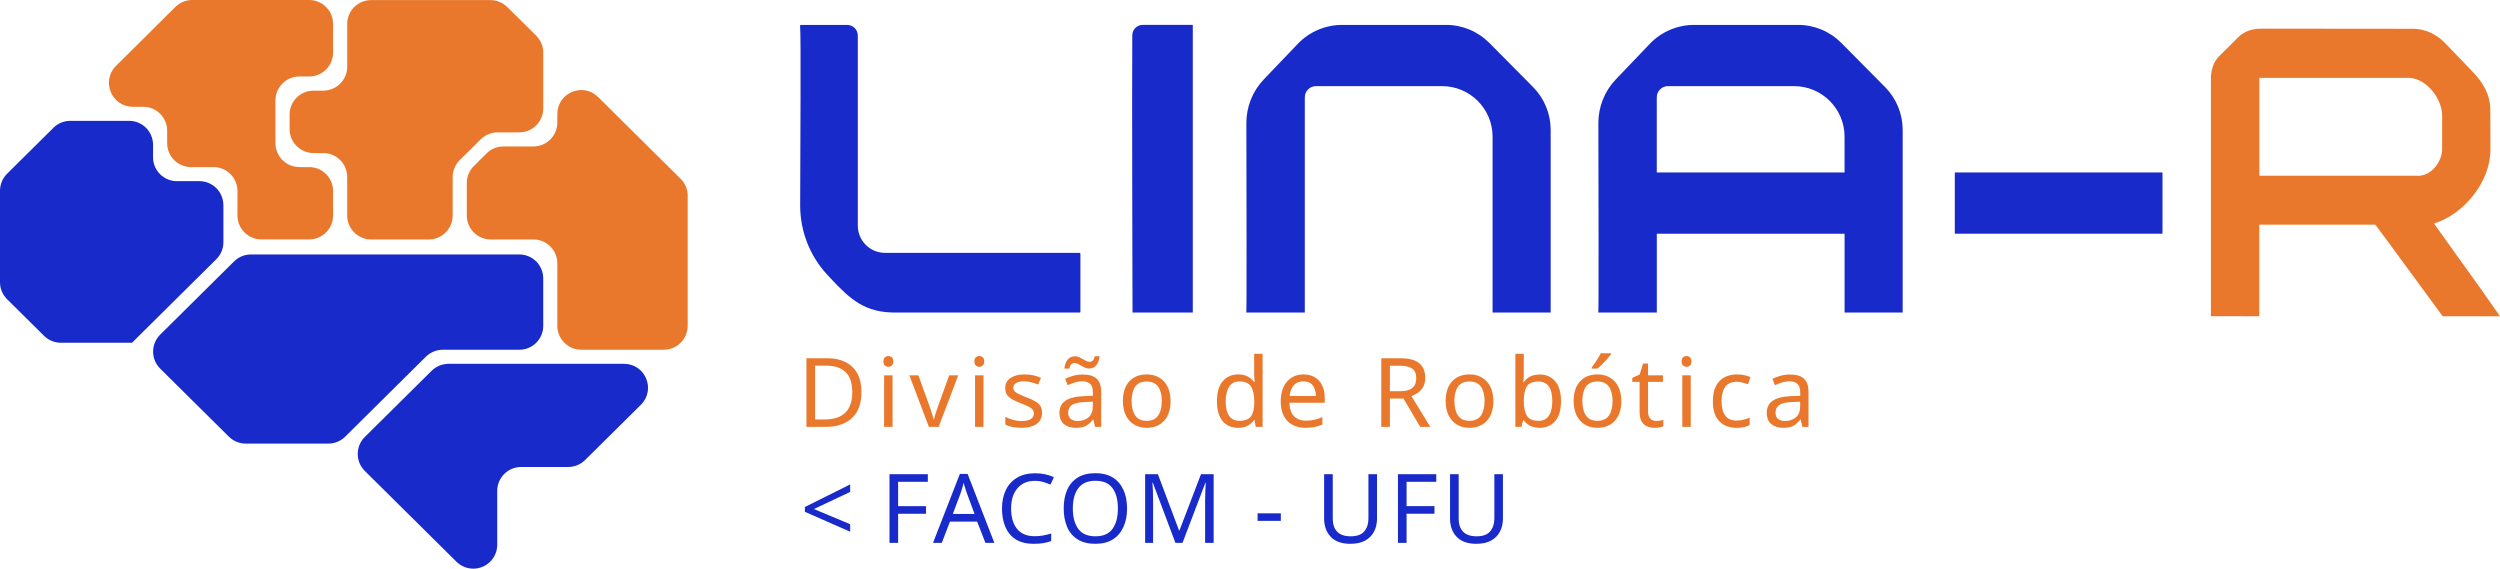
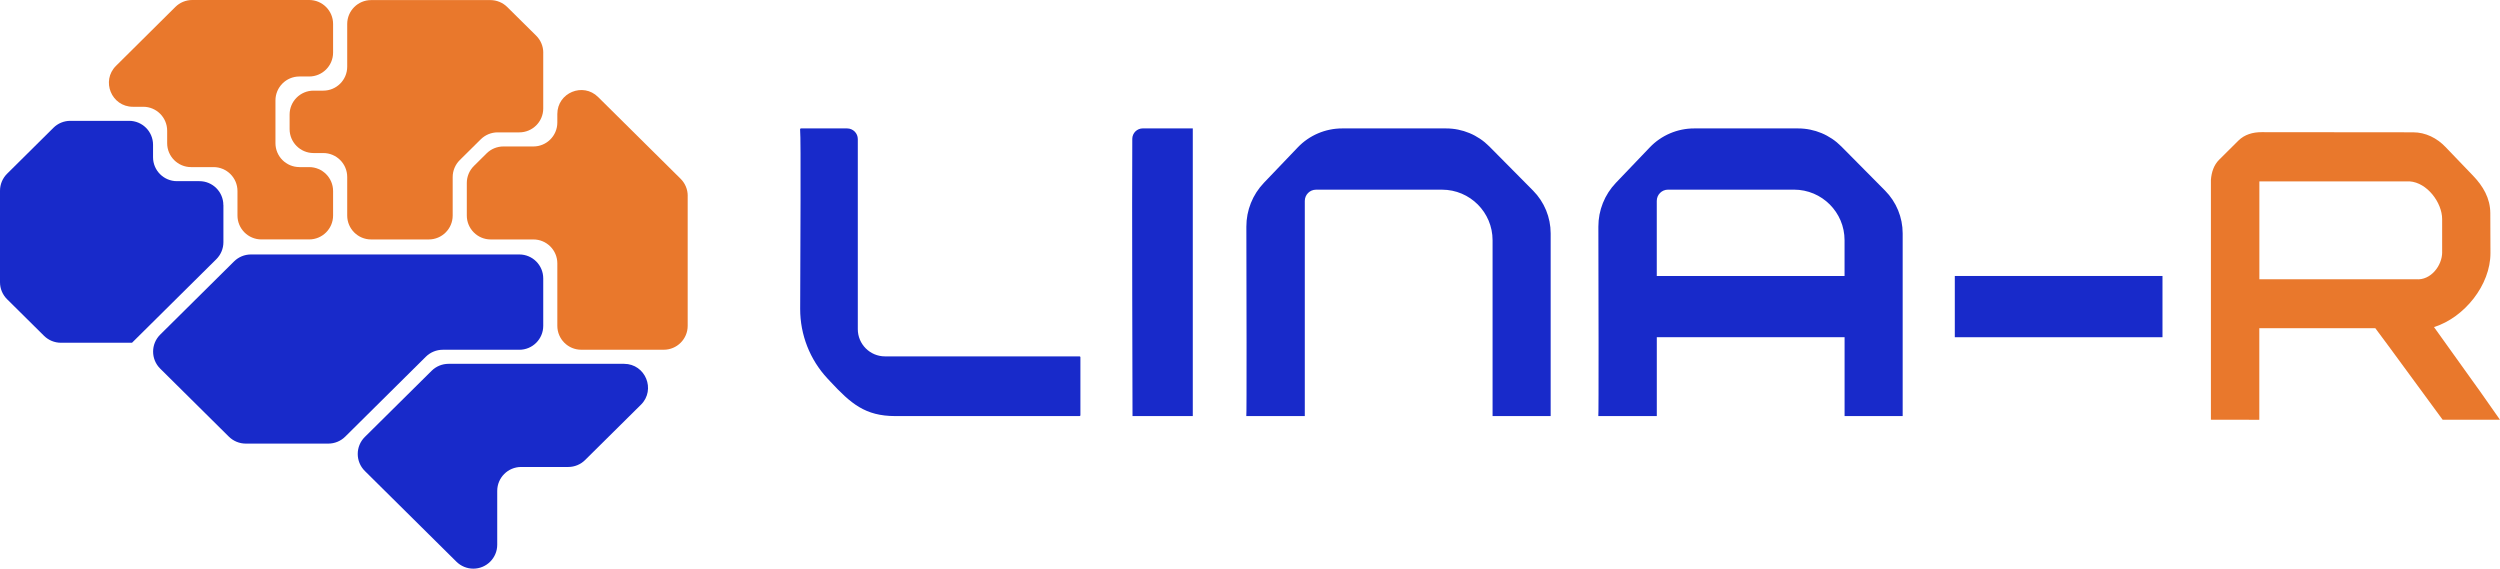
<svg xmlns="http://www.w3.org/2000/svg" id="Camada_2" data-name="Camada 2" viewBox="0 0 869.37 197.75">
  <defs>
    <style>
-       .cls-1, .cls-2 {
+       .cls-1 {
        fill: #e9782c;
      }

-       .cls-3 {
-         letter-spacing: .09em;
-       }
- 
-       .cls-4 {
-         letter-spacing: .03em;
-       }
- 
-       .cls-5 {
-         letter-spacing: .09em;
-       }
- 
-       .cls-6 {
-         letter-spacing: -.01em;
-       }
- 
-       .cls-7, .cls-8 {
+       .cls-2 {
        fill: #182aca;
-       }
- 
-       .cls-2, .cls-8 {
-         font-family: VinilaVariable-Regular, 'Vinila Variable';
-         font-size: 33.43px;
-         font-variation-settings: 'wdth' 100, 'wght' 400, 'slnt' 0;
-       }
- 
-       .cls-9 {
-         letter-spacing: .08em;
-       }
- 
-       .cls-10 {
-         letter-spacing: .03em;
-       }
- 
-       .cls-11 {
-         letter-spacing: 0em;
-       }
- 
-       .cls-12 {
-         letter-spacing: .07em;
      }
    </style>
  </defs>
  <g id="Camada_2-2" data-name="Camada 2">
    <g>
-       <text class="cls-2" transform="translate(277.19 148.45)">
-         <tspan class="cls-5" x="0" y="0">Divisão </tspan>
-         <tspan class="cls-9" x="144.16" y="0">d</tspan>
-         <tspan class="cls-3" x="166.33" y="0">e Rob</tspan>
-         <tspan class="cls-12" x="268.2" y="0">ó</tspan>
-         <tspan class="cls-5" x="289.9" y="0">tica</tspan>
-       </text>
-       <text class="cls-8" transform="translate(278.22 188.78)">
-         <tspan class="cls-4" x="0" y="0">&lt; </tspan>
-         <tspan class="cls-6" x="27.85" y="0">F</tspan>
-         <tspan class="cls-11" x="46.24" y="0">A</tspan>
-         <tspan class="cls-10" x="68.17" y="0">COM - UFU</tspan>
-       </text>
-       <g>
-         <path class="cls-7" d="M375.43,87.93h-67.67c-5.22,0-9.46-4.24-9.46-9.46V12.37c0-2.05-1.66-3.71-3.71-3.71h-16.08c-.16,0-.29.14-.28.3.35,3.71.06,41.15.03,62.49-.01,8.97,3.38,17.62,9.5,24.18l.97,1.04c7.15,7.67,12.12,12.02,22.6,12.02h64.1c.15,0,.28-.12.28-.28v-20.2c0-.15-.12-.28-.28-.28Z" />
-         <path class="cls-7" d="M393.75,12.27c-.15,17.92.08,96.42.08,96.42h20.96V8.65h-17.39c-2,0-3.63,1.61-3.65,3.61Z" />
-         <path class="cls-7" d="M517.9,14.92c-3.97-4.01-9.38-6.26-15.02-6.26h-36.15c-5.83,0-11.41,2.38-15.44,6.6l-11.76,12.3c-3.94,4.11-6.13,9.59-6.11,15.28.05,19.83.14,66.02-.02,65.85h20.34V33.86c0-2.16,1.75-3.91,3.91-3.91h43.82c9.7,0,17.57,7.87,17.57,17.57v61.16h20.2v-63.53c0-5.57-2.2-10.92-6.12-14.88l-15.21-15.35Z" />
-         <path class="cls-7" d="M655.52,30.27l-15.21-15.35c-3.97-4.01-9.38-6.26-15.02-6.26h-36.15c-5.83,0-11.41,2.38-15.44,6.6l-11.76,12.3c-3.94,4.11-6.13,9.59-6.11,15.28.05,19.83.14,66.02-.02,65.85h20.34v-27.42h65.3v27.42h20.2v-63.53c0-5.57-2.2-10.92-6.12-14.88ZM641.44,59.97h-65.3v-26.11c0-2.16,1.75-3.91,3.91-3.91h43.82c9.7,0,17.57,7.87,17.57,17.57v12.45Z" />
-       </g>
+       <path class="cls-2" d="M375.43,123.93h-67.67c-5.22,0-9.46-4.24-9.46-9.46V48.37c0-2.05-1.66-3.71-3.71-3.71h-16.08c-.16,0-.29.14-.28.3.35,3.71.06,41.15.03,62.49-.01,8.97,3.38,17.62,9.5,24.18l.97,1.04c7.15,7.67,12.12,12.02,22.6,12.02h64.1c.15,0,.28-.12.28-.28v-20.2c0-.15-.12-.28-.28-.28Z" />
+       <path class="cls-2" d="M393.75,48.27c-.15,17.92.08,96.42.08,96.42h20.96V44.65h-17.39c-2,0-3.63,1.61-3.65,3.61Z" />
+       <path class="cls-2" d="M517.9,50.92c-3.97-4.01-9.38-6.26-15.02-6.26h-36.15c-5.83,0-11.41,2.38-15.44,6.6l-11.76,12.3c-3.94,4.11-6.13,9.59-6.11,15.28.05,19.83.14,66.02-.02,65.85h20.34v-74.82c0-2.16,1.75-3.91,3.91-3.91h43.82c9.7,0,17.57,7.87,17.57,17.57v61.16h20.2v-63.53c0-5.57-2.2-10.92-6.12-14.88l-15.21-15.35Z" />
+       <path class="cls-2" d="M655.52,66.27l-15.21-15.35c-3.97-4.01-9.38-6.26-15.02-6.26h-36.15c-5.83,0-11.41,2.38-15.44,6.6l-11.76,12.3c-3.94,4.11-6.13,9.59-6.11,15.28.05,19.83.14,66.02-.02,65.85h20.34v-27.42h65.3v27.42h20.2v-63.53c0-5.57-2.2-10.92-6.12-14.88ZM641.44,95.97h-65.3v-26.11c0-2.16,1.75-3.91,3.91-3.91h43.82c9.7,0,17.57,7.87,17.57,17.57v12.45Z" />
    </g>
    <g>
      <path class="cls-1" d="M104.11,58.11h3.4c4.6,0,8.32,3.73,8.32,8.32v8.51c0,4.6-3.73,8.32-8.32,8.32h-16.61c-4.6,0-8.32-3.73-8.32-8.32v-8.51c0-4.6-3.73-8.32-8.32-8.32h-7.81c-4.6,0-8.32-3.73-8.32-8.32v-4.34c0-4.6-3.73-8.32-8.32-8.32h-3.6c-7.43,0-11.14-9.01-5.86-14.24L60.99,2.41c1.56-1.54,3.66-2.41,5.86-2.41h40.66c4.6,0,8.32,3.73,8.32,8.32v9.96c0,4.6-3.73,8.32-8.32,8.32h-3.4c-4.6,0-8.32,3.73-8.32,8.32v14.86c0,4.6,3.73,8.32,8.32,8.32Z" />
      <path class="cls-1" d="M239.14,68.06v45.24c0,4.6-3.73,8.32-8.32,8.32h-28.69c-4.6,0-8.32-3.73-8.32-8.32v-21.71c0-4.6-3.73-8.32-8.32-8.32h-14.84c-4.6,0-8.32-3.73-8.32-8.32v-11.32c0-2.22.89-4.35,2.46-5.91l4.42-4.38c1.56-1.55,3.67-2.41,5.86-2.41h10.42c4.6,0,8.32-3.73,8.32-8.32v-2.96c0-7.4,8.93-11.12,14.18-5.91l28.69,28.43c1.58,1.56,2.47,3.69,2.47,5.91Z" />
-       <path class="cls-7" d="M222.86,140.76l-19.4,19.22c-1.56,1.54-3.66,2.41-5.86,2.41h-16.37c-4.6,0-8.32,3.73-8.32,8.32v18.72c0,4.6-3.73,8.32-8.32,8.32h0c-2.19,0-4.3-.87-5.86-2.41l-31.86-31.56c-3.29-3.26-3.29-8.57,0-11.83l23.24-23.02c1.56-1.54,3.66-2.41,5.86-2.41h61.04c7.44,0,11.14,9.01,5.86,14.24Z" />
+       <path class="cls-2" d="M222.86,140.76l-19.4,19.22c-1.56,1.54-3.66,2.41-5.86,2.41h-16.37c-4.6,0-8.32,3.73-8.32,8.32v18.72c0,4.6-3.73,8.32-8.32,8.32h0c-2.19,0-4.3-.87-5.86-2.41l-31.86-31.56c-3.29-3.26-3.29-8.57,0-11.83l23.24-23.02c1.56-1.54,3.66-2.41,5.86-2.41h61.04c7.44,0,11.14,9.01,5.86,14.24Z" />
      <g>
-         <path class="cls-7" d="M77.69,71.32v12.9c0,2.22-.89,4.35-2.46,5.91l-28.97,28.71-.35.35h-24.74c-2.19,0-4.3-.87-5.86-2.41l-12.84-12.72c-1.58-1.56-2.47-3.69-2.47-5.91v-31.82c0-2.22.89-4.35,2.46-5.91l16.13-15.99c1.56-1.55,3.67-2.41,5.86-2.41h20.45c4.6,0,8.32,3.73,8.32,8.32v4.34c0,4.6,3.73,8.32,8.32,8.32h7.81c4.6,0,8.32,3.73,8.32,8.32Z" />
+         <path class="cls-2" d="M77.69,71.32v12.9c0,2.22-.89,4.35-2.46,5.91l-28.97,28.71-.35.35h-24.74c-2.19,0-4.3-.87-5.86-2.41l-12.84-12.72c-1.58-1.56-2.47-3.69-2.47-5.91v-31.82c0-2.22.89-4.35,2.46-5.91l16.13-15.99c1.56-1.55,3.67-2.41,5.86-2.41h20.45c4.6,0,8.32,3.73,8.32,8.32v4.34c0,4.6,3.73,8.32,8.32,8.32h7.81c4.6,0,8.32,3.73,8.32,8.32Z" />
        <g>
-           <path class="cls-7" d="M188.91,96.82v16.49c0,4.6-3.73,8.32-8.32,8.32h-26.63c-2.19,0-4.3.87-5.86,2.41l-28.06,27.81c-1.56,1.54-3.66,2.41-5.86,2.41h-28.73c-2.19,0-4.3-.87-5.86-2.41l-23.88-23.66c-3.29-3.26-3.29-8.57,0-11.83l25.69-25.46c1.56-1.54,3.66-2.41,5.86-2.41h93.33c4.6,0,8.32,3.73,8.32,8.32Z" />
-           <line class="cls-7" x1="53.23" y1="118.82" x2="52.85" y2="119.19" />
+           <path class="cls-2" d="M188.91,96.82v16.49c0,4.6-3.73,8.32-8.32,8.32h-26.63c-2.19,0-4.3.87-5.86,2.41l-28.06,27.81c-1.56,1.54-3.66,2.41-5.86,2.41h-28.73c-2.19,0-4.3-.87-5.86-2.41l-23.88-23.66c-3.29-3.26-3.29-8.57,0-11.83l25.69-25.46c1.56-1.54,3.66-2.41,5.86-2.41h93.33c4.6,0,8.32,3.73,8.32,8.32Z" />
+           <line class="cls-2" x1="53.23" y1="118.82" x2="52.85" y2="119.19" />
          <path class="cls-1" d="M188.91,18.29v19.42c0,4.6-3.73,8.32-8.32,8.32h-7.54c-2.19,0-4.3.87-5.86,2.41l-7.3,7.23c-1.58,1.56-2.47,3.69-2.47,5.91v13.37c0,4.6-3.73,8.32-8.32,8.32h-20.04c-4.6,0-8.32-3.73-8.32-8.32v-13.41c0-4.6-3.73-8.32-8.32-8.32h-3.39c-4.6,0-8.32-3.73-8.32-8.32v-5.06c0-4.6,3.73-8.32,8.32-8.32h3.39c4.6,0,8.32-3.73,8.32-8.32v-14.85c0-4.6,3.73-8.32,8.32-8.32h41.47c2.19,0,4.3.87,5.86,2.41l10.06,9.96c1.58,1.56,2.47,3.69,2.47,5.91Z" />
        </g>
      </g>
    </g>
-     <rect class="cls-7" x="679.78" y="59.97" width="72.22" height="21.3" />
-     <path class="cls-1" d="M861.91,99.35l7.45,10.62h-19.93s-18.68-25.46-18.68-25.46l-4.74-6.38h-40.34s0,31.85,0,31.85l-16.83-.03V26.52c.21-2.64,1.01-5.13,2.85-6.96l6.7-6.66c2.13-2.12,5.05-2.95,8.07-2.94l52.68.05c4.39,0,8.33,2.03,11.25,5.08l9.61,10.01c3.48,3.63,5.98,7.82,6,13.04l.05,13.83c.04,11.16-9.09,22.46-19.63,25.77l15.48,21.62ZM849.25,51.71v-11.56c-.02-5.65-5.17-12.66-11.33-13.08h-52.23s0,34.04,0,34.04h54.51c5.07.46,9.07-4.74,9.06-9.4Z" />
+     <rect class="cls-2" x="679.78" y="95.97" width="72.22" height="21.3" />
+     <path class="cls-1" d="M861.91,135.35l7.45,10.62h-19.93s-18.68-25.46-18.68-25.46l-4.74-6.38h-40.34s0,31.85,0,31.85l-16.83-.03V62.52c.21-2.64,1.01-5.13,2.85-6.96l6.7-6.66c2.13-2.12,5.05-2.95,8.07-2.94l52.68.05c4.39,0,8.33,2.03,11.25,5.08l9.61,10.01c3.48,3.63,5.98,7.82,6,13.04l.05,13.83c.04,11.16-9.09,22.46-19.63,25.77l15.48,21.62ZM849.25,87.71v-11.56c-.02-5.65-5.17-12.66-11.33-13.08h-52.23s0,34.04,0,34.04h54.51c5.07.46,9.07-4.74,9.06-9.4Z" />
  </g>
</svg>
